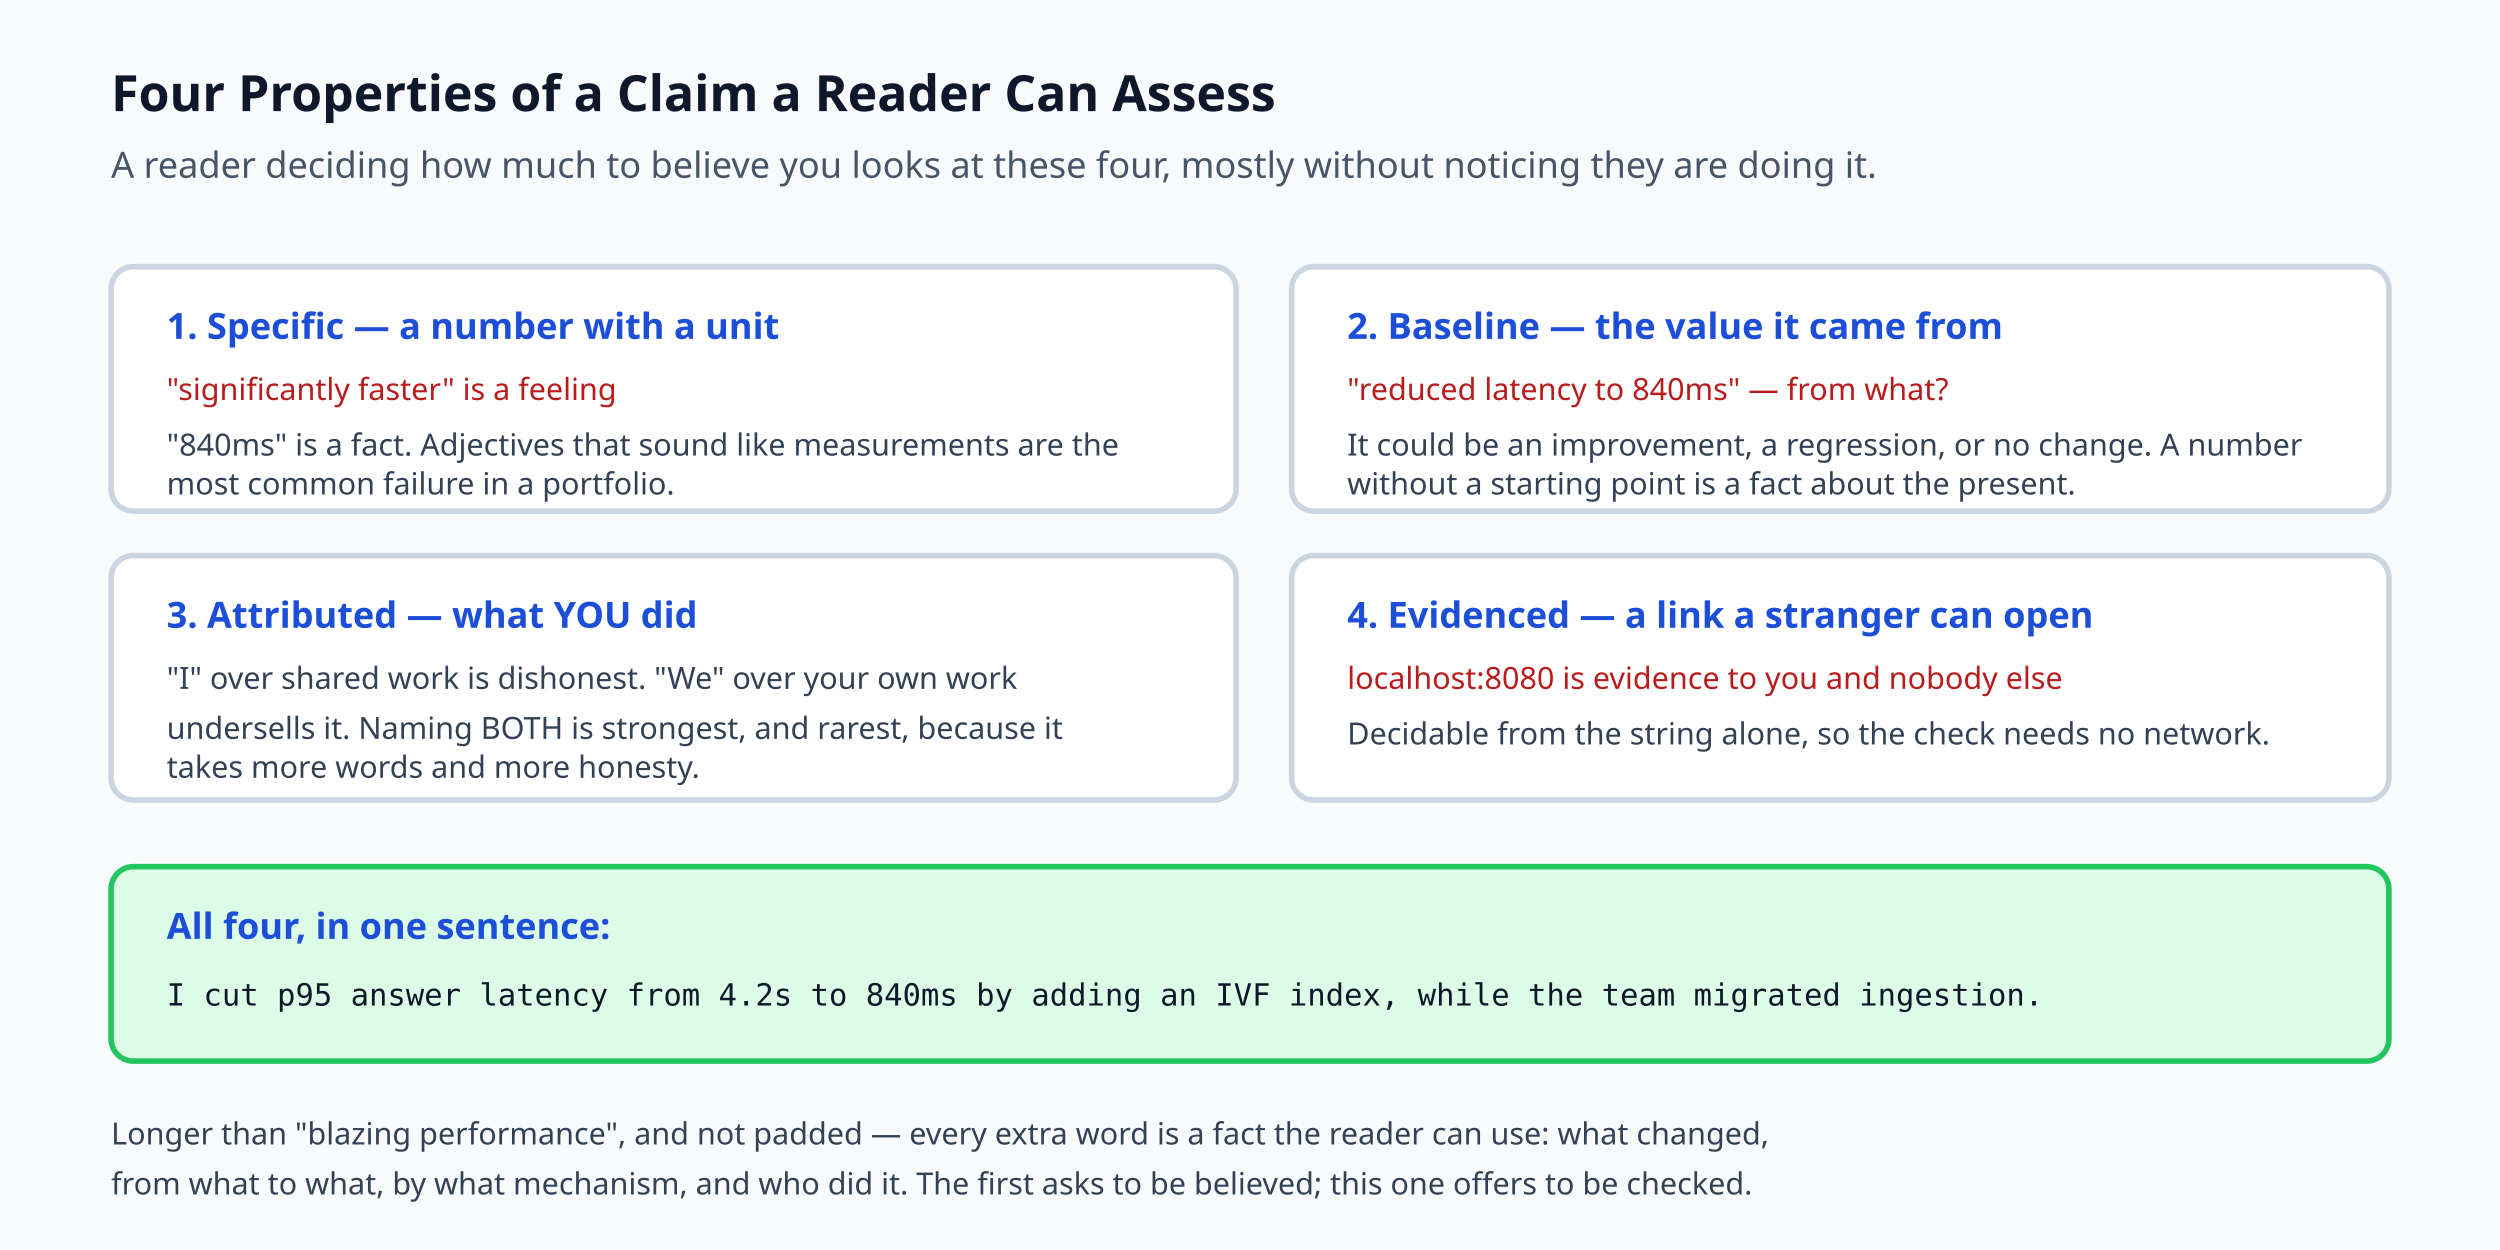
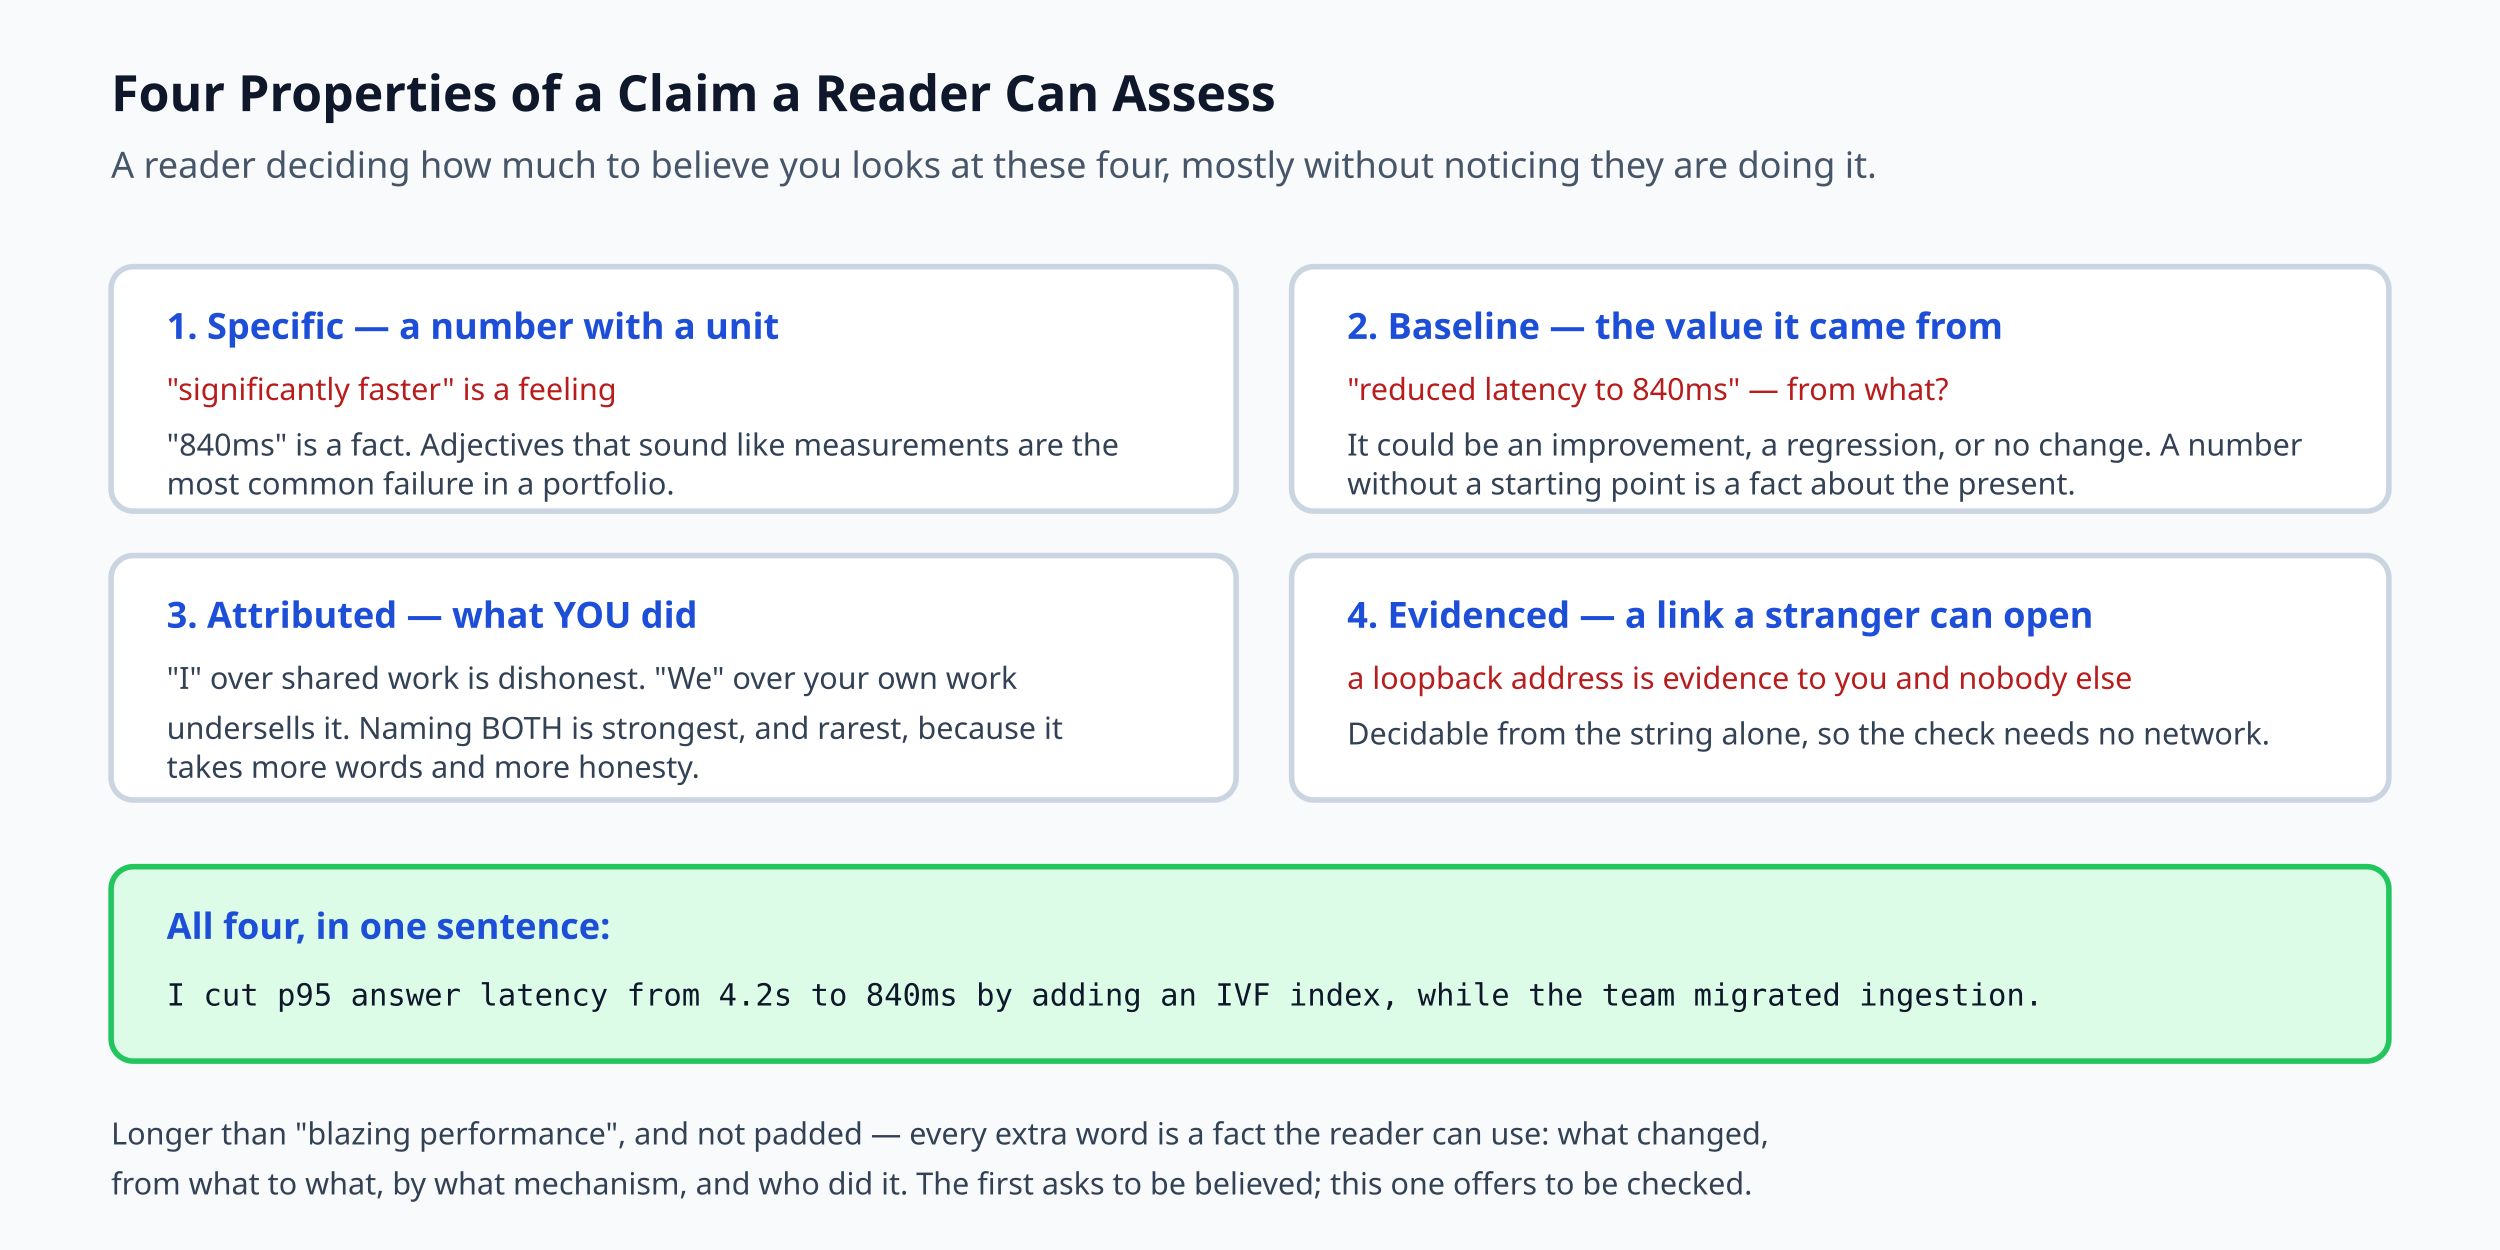
<svg xmlns="http://www.w3.org/2000/svg" viewBox="0 0 900 450" width="100%" height="100%" role="img" aria-label="Four Properties of a Claim a Reader Can Assess showing specificity, baseline, attribution and evidence, and the same claim rewritten to have all four">
  <defs>
    <style>
      .d363a-bg { fill: #f8fafc; }
      .d363a-card { fill: #ffffff; stroke: #cbd5e1; stroke-width: 2px; }
      .d363a-strong { fill: #dcfce7; stroke: #22c55e; stroke-width: 2px; }
      .d363a-title { font-family: system-ui, sans-serif; font-size: 18px; font-weight: 700; fill: #0f172a; }
      .d363a-sub { font-family: system-ui, sans-serif; font-size: 13px; fill: #475569; }
      .d363a-h { font-family: system-ui, sans-serif; font-size: 13px; font-weight: 700; fill: #1d4ed8; }
      .d363a-t { font-family: system-ui, sans-serif; font-size: 11px; fill: #334155; }
      .d363a-bad { font-family: system-ui, sans-serif; font-size: 11px; fill: #b91c1c; }
      .d363a-mono { font-family: ui-monospace, monospace; font-size: 11px; fill: #0f172a; }
    </style>
  </defs>
  <rect width="100%" height="100%" class="d363a-bg" />
  <text x="40" y="40" class="d363a-title">Four Properties of a Claim a Reader Can Assess</text>
  <text x="40" y="64" class="d363a-sub">A reader deciding how much to believe you looks at these four, mostly without noticing they are doing it.</text>
  <rect x="40" y="96" width="405" height="88" rx="8" class="d363a-card" />
  <text x="60" y="122" class="d363a-h">1. Specific — a number with a unit</text>
  <text x="60" y="144" class="d363a-bad">"significantly faster" is a feeling</text>
  <text x="60" y="164" class="d363a-t">"840ms" is a fact. Adjectives that sound like measurements are the</text>
  <text x="60" y="178" class="d363a-t">most common failure in a portfolio.</text>
  <rect x="465" y="96" width="395" height="88" rx="8" class="d363a-card" />
  <text x="485" y="122" class="d363a-h">2. Baseline — the value it came from</text>
  <text x="485" y="144" class="d363a-bad">"reduced latency to 840ms" — from what?</text>
  <text x="485" y="164" class="d363a-t">It could be an improvement, a regression, or no change. A number</text>
  <text x="485" y="178" class="d363a-t">without a starting point is a fact about the present.</text>
  <rect x="40" y="200" width="405" height="88" rx="8" class="d363a-card" />
  <text x="60" y="226" class="d363a-h">3. Attributed — what YOU did</text>
  <text x="60" y="248" class="d363a-t">"I" over shared work is dishonest. "We" over your own work</text>
  <text x="60" y="266" class="d363a-t">undersells it. Naming BOTH is strongest, and rarest, because it</text>
  <text x="60" y="280" class="d363a-t">takes more words and more honesty.</text>
  <rect x="465" y="200" width="395" height="88" rx="8" class="d363a-card" />
  <text x="485" y="226" class="d363a-h">4. Evidenced — a link a stranger can open</text>
-   <text x="485" y="248" class="d363a-bad">localhost:8080 is evidence to you and nobody else</text>
+   <text x="485" y="248" class="d363a-bad">a loopback address is evidence to you and nobody else</text>
  <text x="485" y="268" class="d363a-t">Decidable from the string alone, so the check needs no network.</text>
  <rect x="40" y="312" width="820" height="70" rx="8" class="d363a-strong" />
  <text x="60" y="338" class="d363a-h">All four, in one sentence:</text>
  <text x="60" y="362" class="d363a-mono">I cut p95 answer latency from 4.2s to 840ms by adding an IVF index, while the team migrated ingestion.</text>
  <text x="40" y="412" class="d363a-t">Longer than "blazing performance", and not padded — every extra word is a fact the reader can use: what changed,</text>
  <text x="40" y="430" class="d363a-t">from what to what, by what mechanism, and who did it. The first asks to be believed; this one offers to be checked.</text>
</svg>
